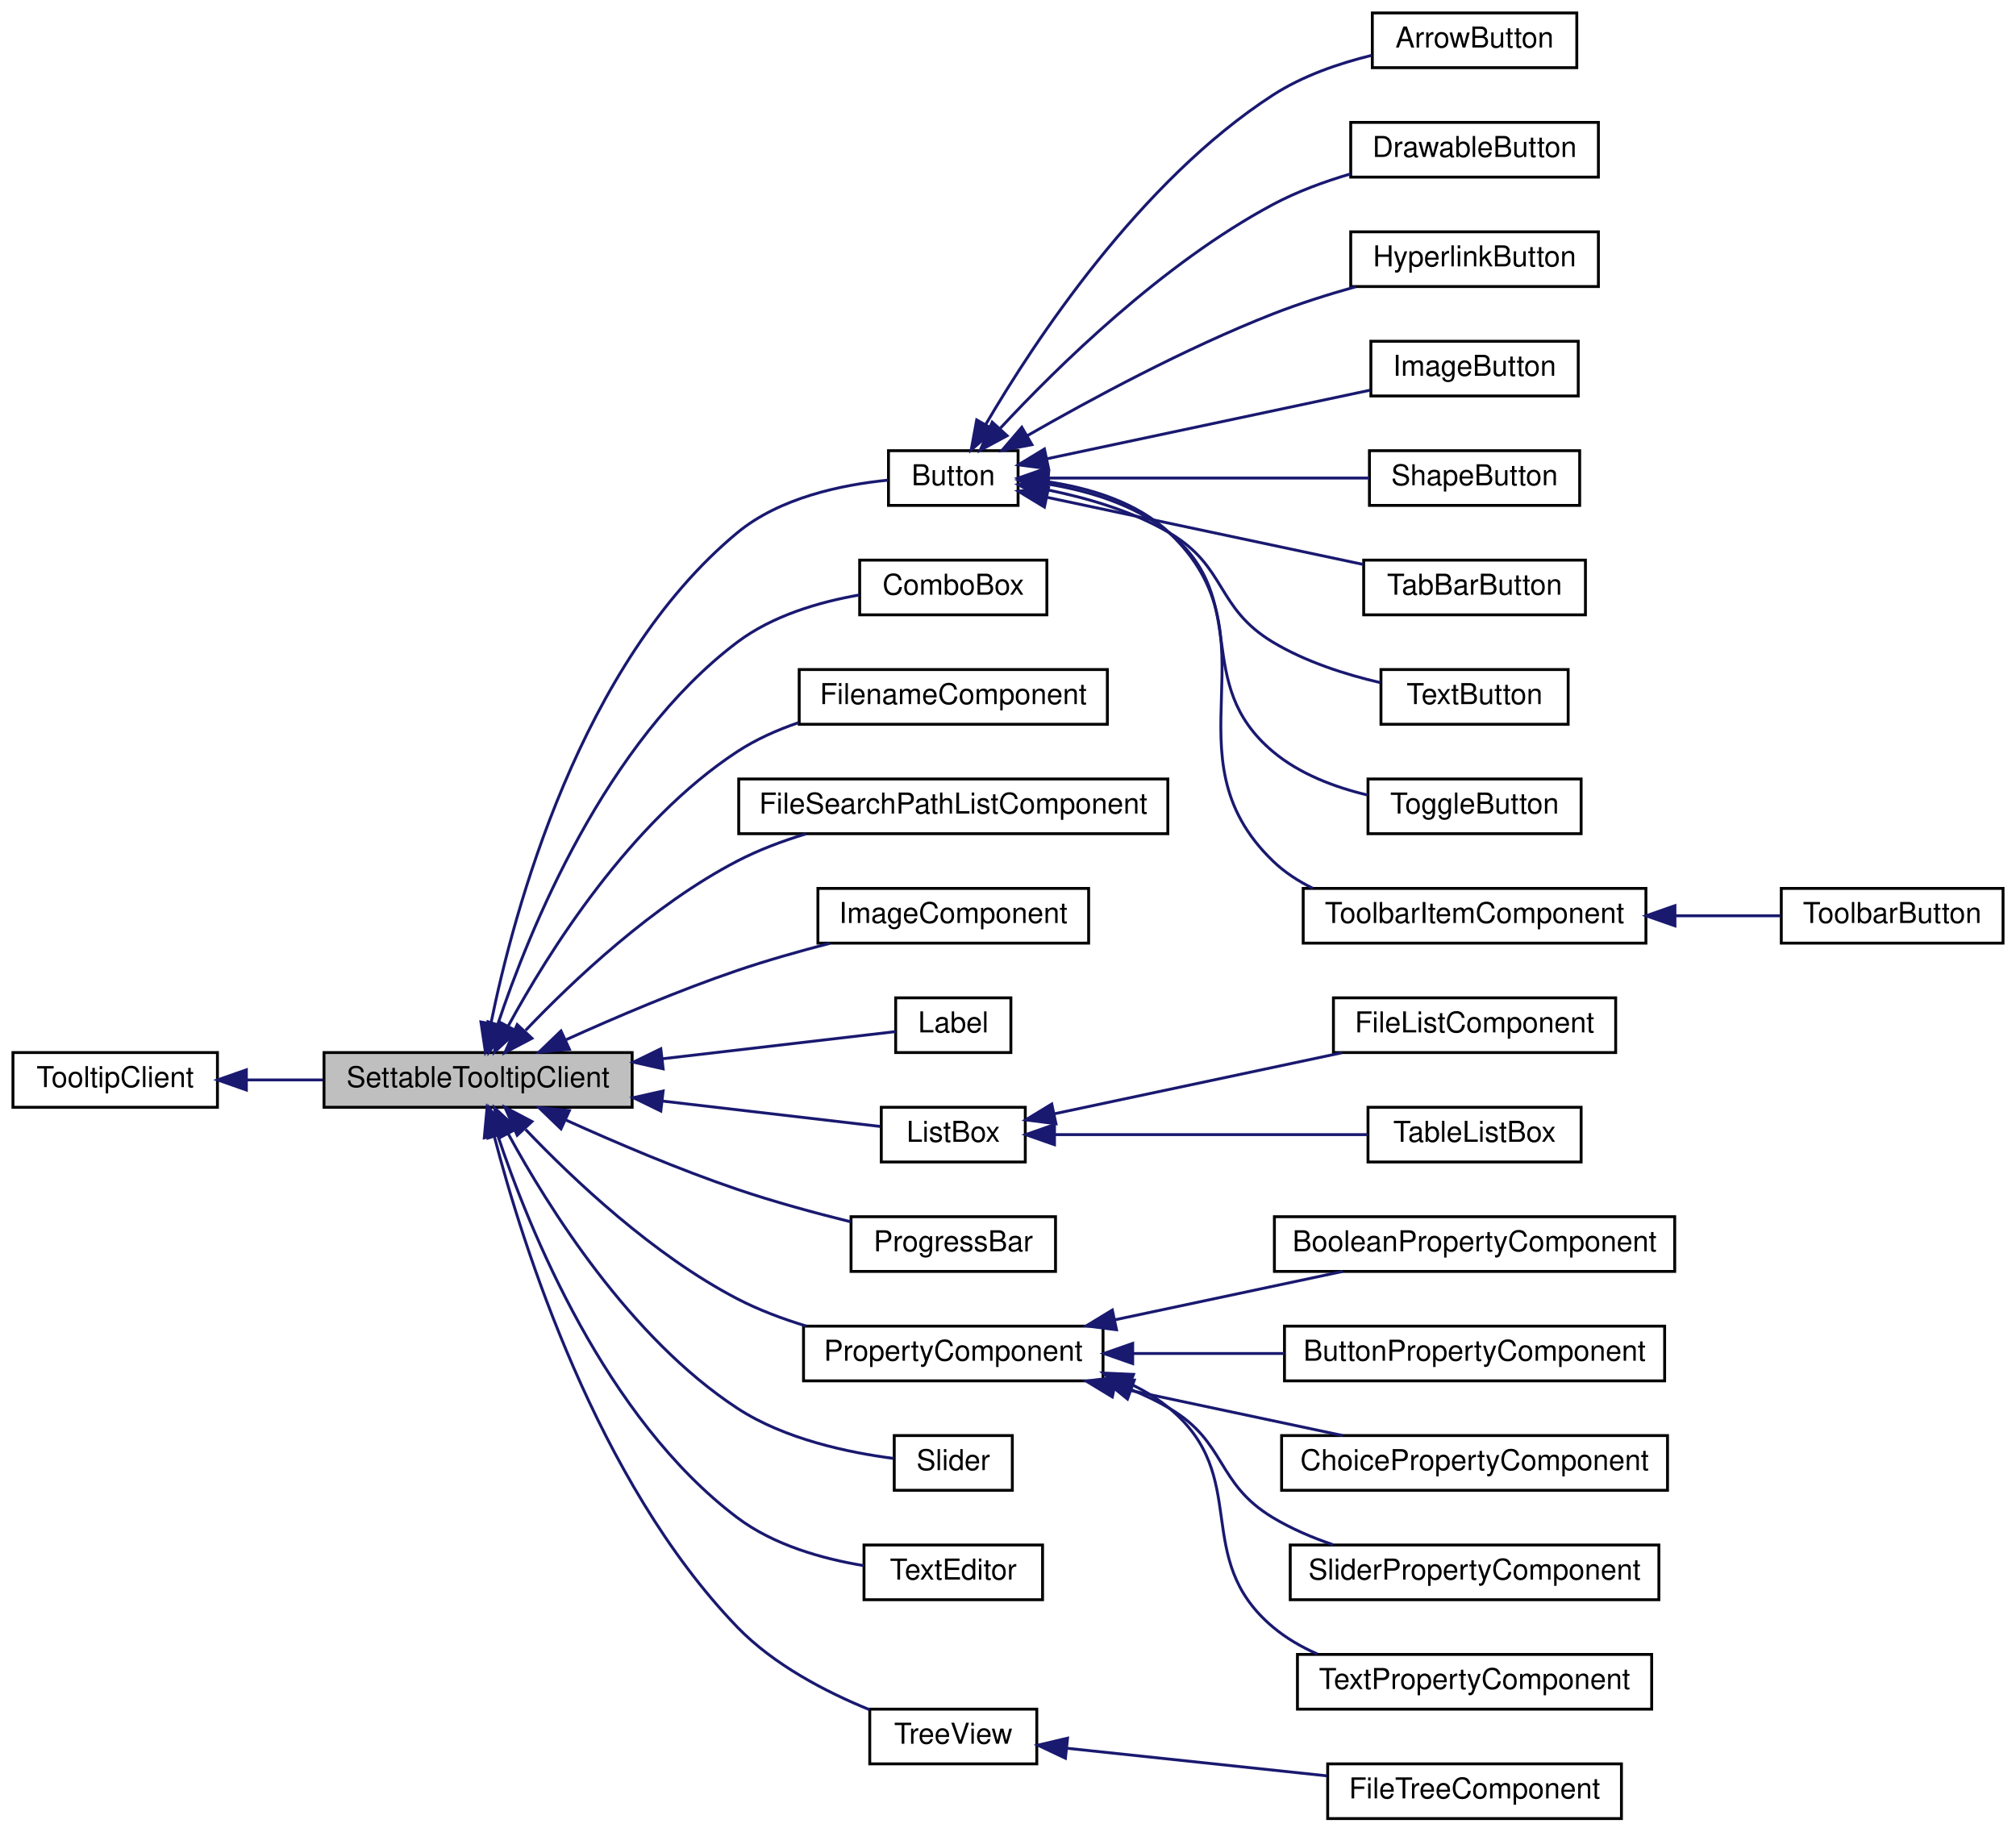
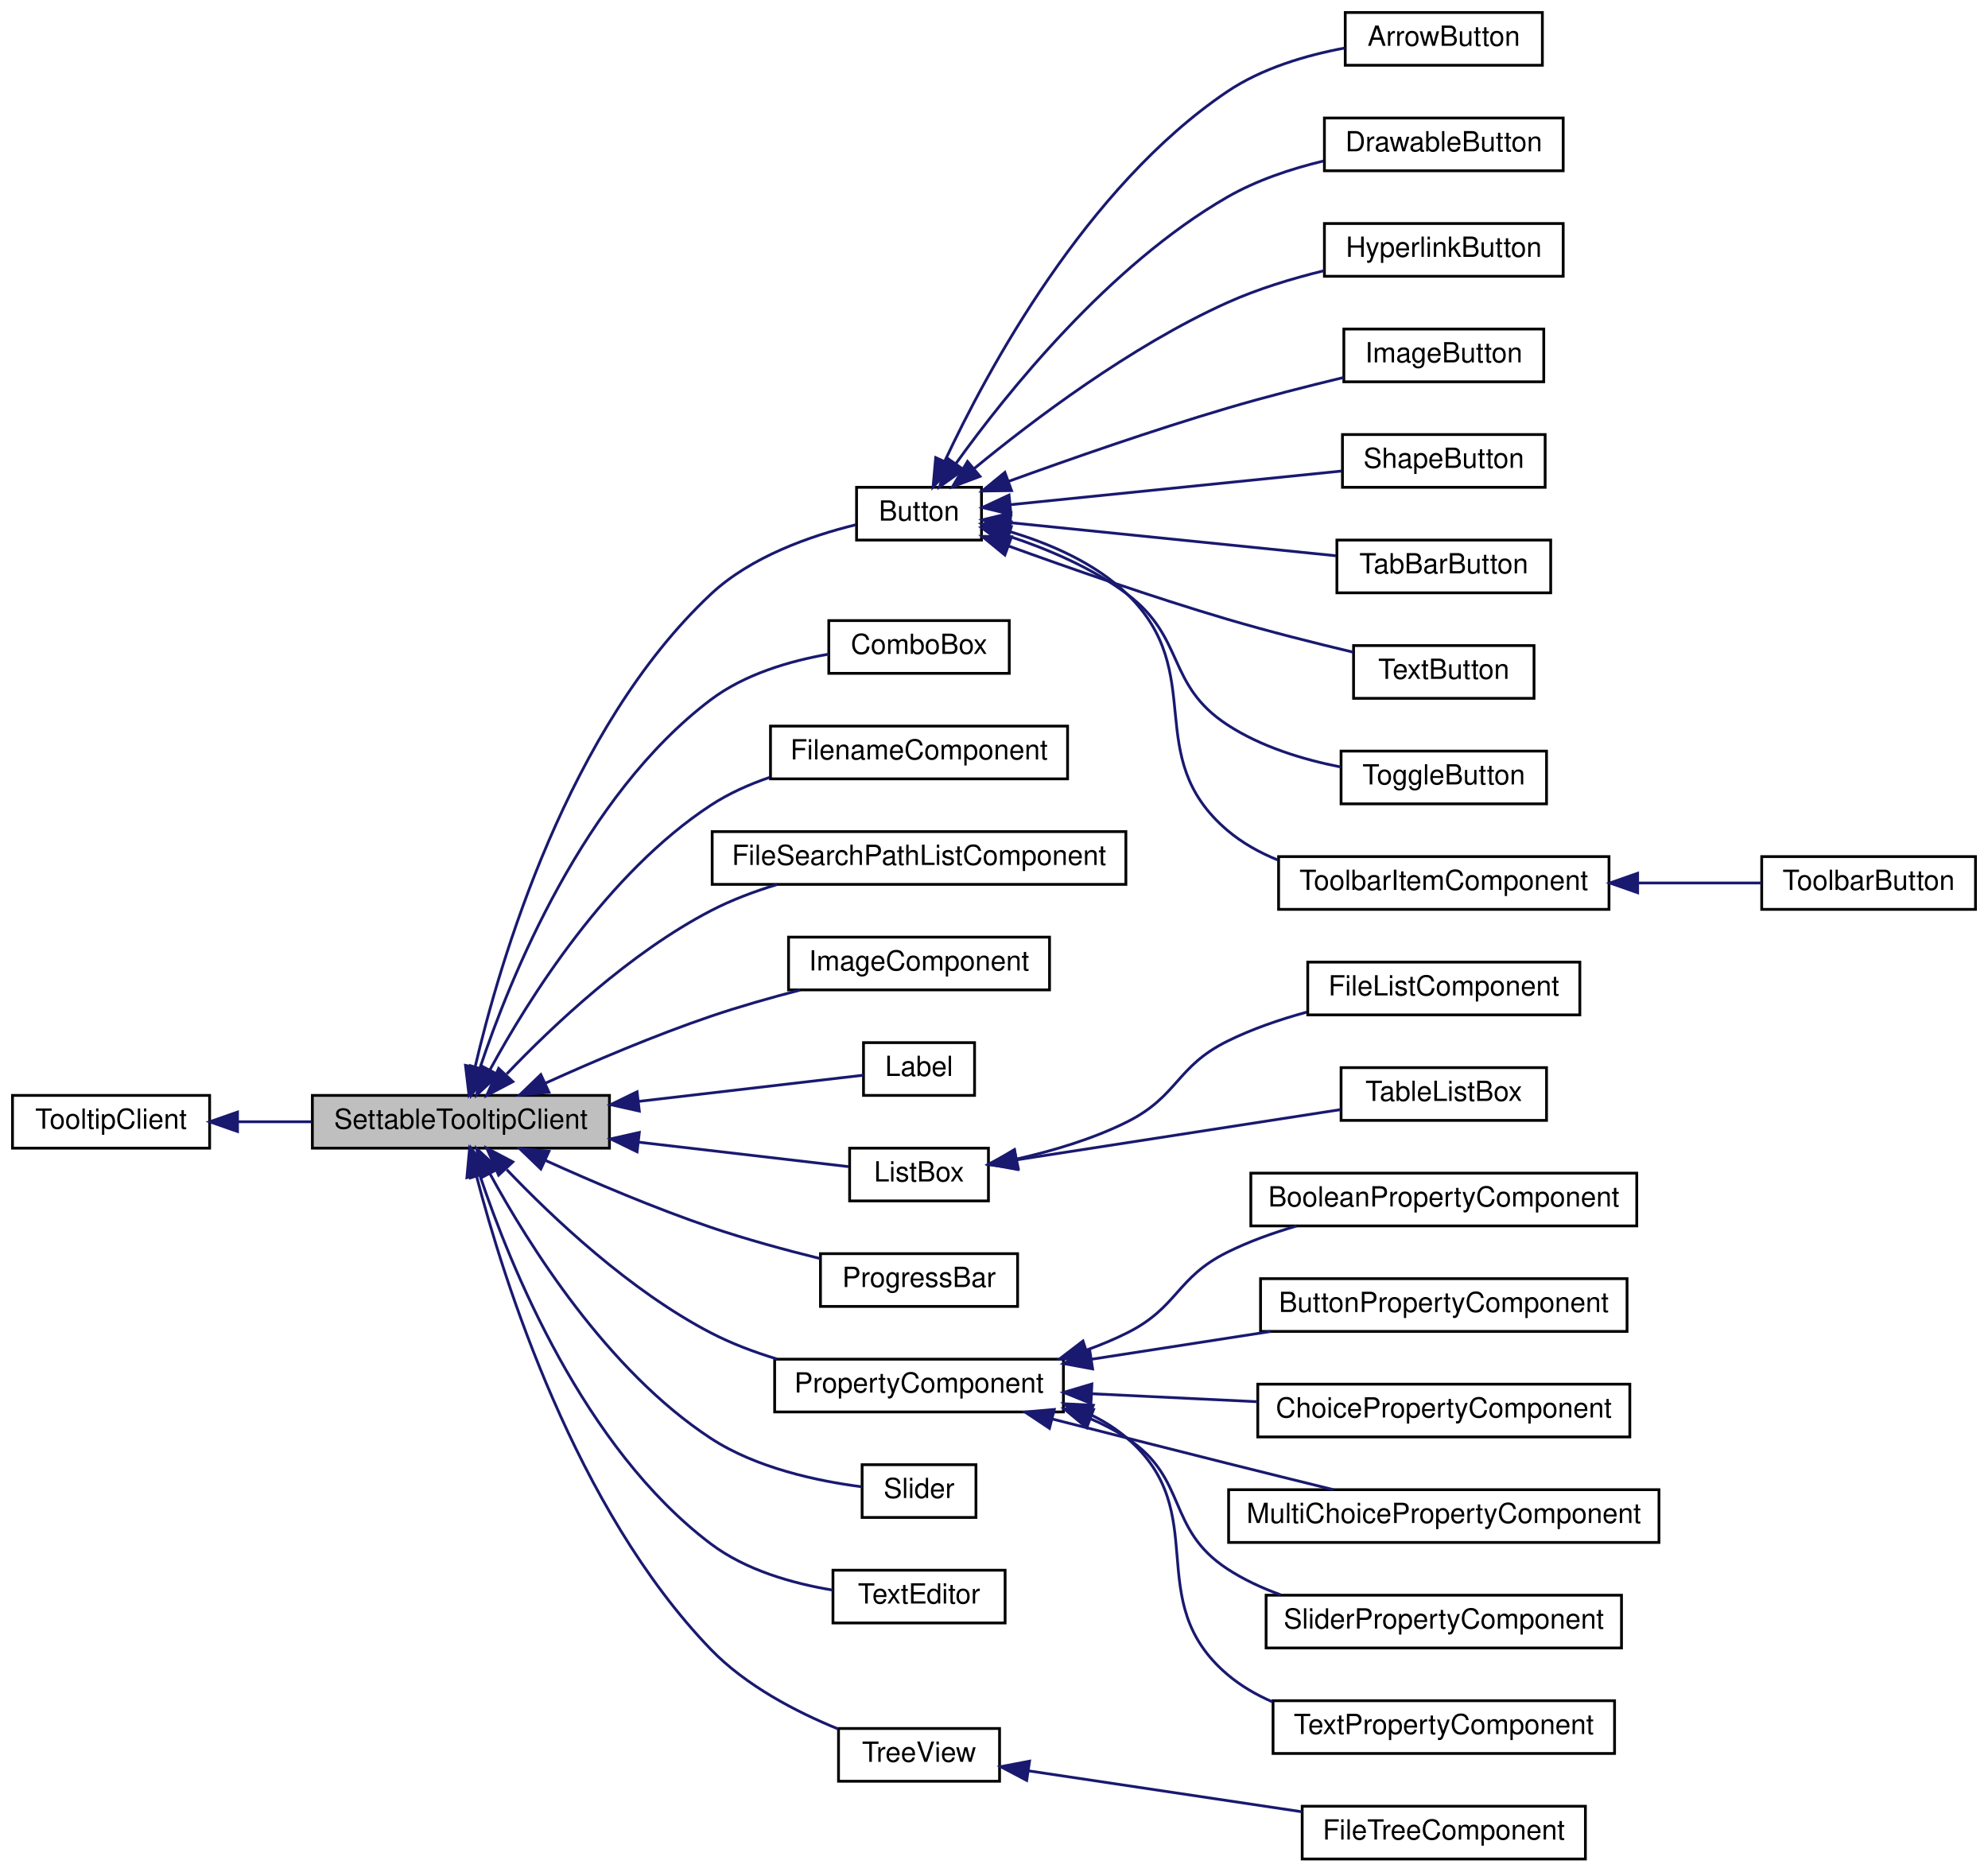
- <svg xmlns="http://www.w3.org/2000/svg" xmlns:xlink="http://www.w3.org/1999/xlink" width="700pt" height="636pt" viewBox="0.00 0.00 700.00 636.00">
-   <g id="graph0" class="graph" transform="scale(1 1) rotate(0) translate(4 632)">
+ <svg xmlns="http://www.w3.org/2000/svg" xmlns:xlink="http://www.w3.org/1999/xlink" width="716pt" height="674pt" viewBox="0.00 0.00 716.00 674.00">
+   <g id="graph0" class="graph" transform="scale(1 1) rotate(0) translate(4 670)">
    <g id="node1" class="node">
-       <polygon fill="#bfbfbf" stroke="black" points="108.5,-247.5 108.5,-266.5 215.5,-266.5 215.5,-247.5 108.5,-247.5" />
-       <text text-anchor="middle" x="162" y="-254.5" font-family="Helvetica,sans-Serif" font-size="10.00">SettableTooltipClient</text>
+       <polygon fill="#bfbfbf" stroke="black" points="108.5,-256.5 108.5,-275.5 215.5,-275.5 215.5,-256.5 108.5,-256.5" />
+       <text text-anchor="middle" x="162" y="-263.5" font-family="Helvetica,sans-Serif" font-size="10.00">SettableTooltipClient</text>
    </g>
    <g id="node3" class="node">
      <g id="a_node3">
        <a xlink:href="classButton.html" target="_top" xlink:title="A base class for buttons. ">
-           <polygon fill="none" stroke="black" points="304.5,-456.5 304.5,-475.5 349.5,-475.5 349.5,-456.5 304.5,-456.5" />
-           <text text-anchor="middle" x="327" y="-463.5" font-family="Helvetica,sans-Serif" font-size="10.00">Button</text>
+           <polygon fill="none" stroke="black" points="304.5,-475.5 304.5,-494.5 349.5,-494.5 349.5,-475.5 304.5,-475.5" />
+           <text text-anchor="middle" x="327" y="-482.5" font-family="Helvetica,sans-Serif" font-size="10.00">Button</text>
        </a>
      </g>
    </g>
    <g id="edge2" class="edge">
-       <path fill="none" stroke="midnightblue" d="M166.463,-276.637C174.351,-315.36 197.374,-401.728 252,-447 266.706,-459.188 288.282,-463.676 304.346,-465.27" />
-       <polygon fill="midnightblue" stroke="midnightblue" points="169.869,-275.813 164.554,-266.648 162.994,-277.127 169.869,-275.813" />
+       <path fill="none" stroke="midnightblue" d="M167.079,-285.611C175.952,-323.596 200.481,-407.705 252,-456 266.496,-469.589 288.098,-477.066 304.225,-481.008" />
+       <polygon fill="midnightblue" stroke="midnightblue" points="170.483,-284.793 164.898,-275.79 163.649,-286.311 170.483,-284.793" />
    </g>
    <g id="node14" class="node">
      <g id="a_node14">
        <a xlink:href="classComboBox.html" target="_top" xlink:title="A component that lets the user choose from a drop-down list of choices. ">
-           <polygon fill="none" stroke="black" points="294.5,-418.5 294.5,-437.5 359.5,-437.5 359.5,-418.5 294.5,-418.5" />
-           <text text-anchor="middle" x="327" y="-425.5" font-family="Helvetica,sans-Serif" font-size="10.00">ComboBox</text>
+           <polygon fill="none" stroke="black" points="294.5,-427.5 294.5,-446.5 359.5,-446.5 359.5,-427.5 294.5,-427.5" />
+           <text text-anchor="middle" x="327" y="-434.5" font-family="Helvetica,sans-Serif" font-size="10.00">ComboBox</text>
        </a>
      </g>
    </g>
    <g id="edge13" class="edge">
-       <path fill="none" stroke="midnightblue" d="M168.827,-276.266C179.682,-308.793 206.157,-374.423 252,-409 264.178,-418.185 280.348,-422.952 294.466,-425.417" />
-       <polygon fill="midnightblue" stroke="midnightblue" points="172.115,-275.058 165.738,-266.597 165.447,-277.188 172.115,-275.058" />
+       <path fill="none" stroke="midnightblue" d="M168.827,-285.266C179.682,-317.793 206.157,-383.423 252,-418 264.178,-427.185 280.348,-431.952 294.466,-434.417" />
+       <polygon fill="midnightblue" stroke="midnightblue" points="172.115,-284.058 165.738,-275.597 165.447,-286.188 172.115,-284.058" />
    </g>
    <g id="node15" class="node">
      <g id="a_node15">
        <a xlink:href="classFilenameComponent.html" target="_top" xlink:title="Shows a filename as an editable text box, with a 'browse' button and a drop-down list for recently se...">
-           <polygon fill="none" stroke="black" points="273.5,-380.5 273.5,-399.5 380.5,-399.5 380.5,-380.5 273.5,-380.5" />
-           <text text-anchor="middle" x="327" y="-387.5" font-family="Helvetica,sans-Serif" font-size="10.00">FilenameComponent</text>
+           <polygon fill="none" stroke="black" points="273.5,-389.5 273.5,-408.5 380.5,-408.5 380.5,-389.5 273.5,-389.5" />
+           <text text-anchor="middle" x="327" y="-396.5" font-family="Helvetica,sans-Serif" font-size="10.00">FilenameComponent</text>
        </a>
      </g>
    </g>
    <g id="edge14" class="edge">
-       <path fill="none" stroke="midnightblue" d="M172.468,-275.722C186.363,-301.252 214.723,-346.597 252,-371 258.437,-375.214 265.755,-378.493 273.225,-381.046" />
-       <polygon fill="midnightblue" stroke="midnightblue" points="175.47,-273.912 167.712,-266.697 169.278,-277.176 175.47,-273.912" />
+       <path fill="none" stroke="midnightblue" d="M172.468,-284.722C186.363,-310.252 214.723,-355.597 252,-380 258.437,-384.214 265.755,-387.493 273.225,-390.046" />
+       <polygon fill="midnightblue" stroke="midnightblue" points="175.47,-282.912 167.712,-275.697 169.278,-286.176 175.47,-282.912" />
    </g>
    <g id="node16" class="node">
      <g id="a_node16">
        <a xlink:href="classFileSearchPathListComponent.html" target="_top" xlink:title="Shows a set of file paths in a list, allowing them to be added, removed or re-ordered. ">
-           <polygon fill="none" stroke="black" points="252.5,-342.5 252.5,-361.5 401.5,-361.5 401.5,-342.5 252.5,-342.5" />
-           <text text-anchor="middle" x="327" y="-349.5" font-family="Helvetica,sans-Serif" font-size="10.00">FileSearchPathListComponent</text>
+           <polygon fill="none" stroke="black" points="252.5,-351.5 252.5,-370.5 401.5,-370.5 401.5,-351.5 252.5,-351.5" />
+           <text text-anchor="middle" x="327" y="-358.5" font-family="Helvetica,sans-Serif" font-size="10.00">FileSearchPathListComponent</text>
        </a>
      </g>
    </g>
    <g id="edge15" class="edge">
-       <path fill="none" stroke="midnightblue" d="M178.506,-274.219C195.059,-291.566 222.868,-317.869 252,-333 259.416,-336.852 267.663,-339.958 275.884,-342.453" />
-       <polygon fill="midnightblue" stroke="midnightblue" points="180.704,-271.444 171.327,-266.511 175.581,-276.215 180.704,-271.444" />
+       <path fill="none" stroke="midnightblue" d="M178.506,-283.219C195.059,-300.566 222.868,-326.869 252,-342 259.416,-345.852 267.663,-348.958 275.884,-351.453" />
+       <polygon fill="midnightblue" stroke="midnightblue" points="180.704,-280.444 171.327,-275.511 175.581,-285.215 180.704,-280.444" />
    </g>
    <g id="node17" class="node">
      <g id="a_node17">
        <a xlink:href="classImageComponent.html" target="_top" xlink:title="A component that simply displays an image. ">
-           <polygon fill="none" stroke="black" points="280,-304.5 280,-323.5 374,-323.5 374,-304.5 280,-304.5" />
-           <text text-anchor="middle" x="327" y="-311.5" font-family="Helvetica,sans-Serif" font-size="10.00">ImageComponent</text>
+           <polygon fill="none" stroke="black" points="280,-313.5 280,-332.5 374,-332.5 374,-313.5 280,-313.5" />
+           <text text-anchor="middle" x="327" y="-320.5" font-family="Helvetica,sans-Serif" font-size="10.00">ImageComponent</text>
        </a>
      </g>
    </g>
    <g id="edge16" class="edge">
-       <path fill="none" stroke="midnightblue" d="M192.606,-270.984C209.713,-278.723 231.787,-288.134 252,-295 262.299,-298.498 273.592,-301.704 284.186,-304.447" />
-       <polygon fill="midnightblue" stroke="midnightblue" points="193.708,-267.639 183.159,-266.652 190.79,-274.002 193.708,-267.639" />
+       <path fill="none" stroke="midnightblue" d="M192.606,-279.984C209.713,-287.723 231.787,-297.134 252,-304 262.299,-307.498 273.592,-310.704 284.186,-313.447" />
+       <polygon fill="midnightblue" stroke="midnightblue" points="193.708,-276.639 183.159,-275.652 190.79,-283.002 193.708,-276.639" />
    </g>
    <g id="node18" class="node">
      <g id="a_node18">
        <a xlink:href="classLabel.html" target="_top" xlink:title="A component that displays a text string, and can optionally become a text editor when clicked...">
-           <polygon fill="none" stroke="black" points="307,-266.5 307,-285.5 347,-285.5 347,-266.5 307,-266.5" />
-           <text text-anchor="middle" x="327" y="-273.5" font-family="Helvetica,sans-Serif" font-size="10.00">Label</text>
+           <polygon fill="none" stroke="black" points="307,-275.5 307,-294.5 347,-294.5 347,-275.5 307,-275.5" />
+           <text text-anchor="middle" x="327" y="-282.5" font-family="Helvetica,sans-Serif" font-size="10.00">Label</text>
        </a>
      </g>
    </g>
    <g id="edge17" class="edge">
-       <path fill="none" stroke="midnightblue" d="M225.992,-264.343C254.925,-267.715 287.142,-271.471 306.993,-273.784" />
-       <polygon fill="midnightblue" stroke="midnightblue" points="226.259,-260.85 215.921,-263.169 225.449,-267.803 226.259,-260.85" />
+       <path fill="none" stroke="midnightblue" d="M225.992,-273.343C254.925,-276.715 287.142,-280.471 306.993,-282.784" />
+       <polygon fill="midnightblue" stroke="midnightblue" points="226.259,-269.85 215.921,-272.169 225.449,-276.803 226.259,-269.85" />
    </g>
    <g id="node19" class="node">
      <g id="a_node19">
        <a xlink:href="classListBox.html" target="_top" xlink:title="A list of items that can be scrolled vertically. ">
-           <polygon fill="none" stroke="black" points="302,-228.5 302,-247.5 352,-247.5 352,-228.5 302,-228.5" />
-           <text text-anchor="middle" x="327" y="-235.5" font-family="Helvetica,sans-Serif" font-size="10.00">ListBox</text>
+           <polygon fill="none" stroke="black" points="302,-237.5 302,-256.5 352,-256.5 352,-237.5 302,-237.5" />
+           <text text-anchor="middle" x="327" y="-244.5" font-family="Helvetica,sans-Serif" font-size="10.00">ListBox</text>
        </a>
      </g>
    </g>
    <g id="edge18" class="edge">
-       <path fill="none" stroke="midnightblue" d="M225.9,-249.668C252.354,-246.585 281.57,-243.179 301.574,-240.847" />
-       <polygon fill="midnightblue" stroke="midnightblue" points="225.449,-246.197 215.921,-250.831 226.259,-253.15 225.449,-246.197" />
+       <path fill="none" stroke="midnightblue" d="M225.9,-258.668C252.354,-255.585 281.57,-252.179 301.574,-249.847" />
+       <polygon fill="midnightblue" stroke="midnightblue" points="225.449,-255.197 215.921,-259.831 226.259,-262.15 225.449,-255.197" />
    </g>
    <g id="node22" class="node">
      <g id="a_node22">
        <a xlink:href="classProgressBar.html" target="_top" xlink:title="A progress bar component. ">
-           <polygon fill="none" stroke="black" points="291.5,-190.5 291.5,-209.5 362.5,-209.5 362.5,-190.5 291.5,-190.5" />
-           <text text-anchor="middle" x="327" y="-197.5" font-family="Helvetica,sans-Serif" font-size="10.00">ProgressBar</text>
+           <polygon fill="none" stroke="black" points="291.5,-199.5 291.5,-218.5 362.5,-218.5 362.5,-199.5 291.5,-199.5" />
+           <text text-anchor="middle" x="327" y="-206.5" font-family="Helvetica,sans-Serif" font-size="10.00">ProgressBar</text>
        </a>
      </g>
    </g>
    <g id="edge21" class="edge">
-       <path fill="none" stroke="midnightblue" d="M192.606,-243.016C209.713,-235.277 231.787,-225.866 252,-219 264.685,-214.692 278.879,-210.825 291.417,-207.723" />
-       <polygon fill="midnightblue" stroke="midnightblue" points="190.79,-239.998 183.159,-247.348 193.708,-246.361 190.79,-239.998" />
+       <path fill="none" stroke="midnightblue" d="M192.606,-252.016C209.713,-244.277 231.787,-234.866 252,-228 264.685,-223.692 278.879,-219.825 291.417,-216.723" />
+       <polygon fill="midnightblue" stroke="midnightblue" points="190.79,-248.998 183.159,-256.348 193.708,-255.361 190.79,-248.998" />
    </g>
    <g id="node23" class="node">
      <g id="a_node23">
        <a xlink:href="classPropertyComponent.html" target="_top" xlink:title="A base class for a component that goes in a PropertyPanel and displays one of an item's properties...">
-           <polygon fill="none" stroke="black" points="275,-152.5 275,-171.5 379,-171.5 379,-152.5 275,-152.5" />
-           <text text-anchor="middle" x="327" y="-159.5" font-family="Helvetica,sans-Serif" font-size="10.00">PropertyComponent</text>
+           <polygon fill="none" stroke="black" points="275,-161.5 275,-180.5 379,-180.5 379,-161.5 275,-161.5" />
+           <text text-anchor="middle" x="327" y="-168.5" font-family="Helvetica,sans-Serif" font-size="10.00">PropertyComponent</text>
        </a>
      </g>
    </g>
    <g id="edge22" class="edge">
-       <path fill="none" stroke="midnightblue" d="M178.506,-239.781C195.059,-222.434 222.868,-196.131 252,-181 259.416,-177.148 267.663,-174.042 275.884,-171.547" />
-       <polygon fill="midnightblue" stroke="midnightblue" points="175.581,-237.785 171.327,-247.489 180.704,-242.556 175.581,-237.785" />
-     </g>
-     <g id="node29" class="node">
-       <g id="a_node29">
-         <a xlink:href="classSlider.html" target="_top" xlink:title="A slider control for changing a value. ">
-           <polygon fill="none" stroke="black" points="306.5,-114.5 306.5,-133.5 347.5,-133.5 347.5,-114.5 306.5,-114.5" />
-           <text text-anchor="middle" x="327" y="-121.5" font-family="Helvetica,sans-Serif" font-size="10.00">Slider</text>
-         </a>
-       </g>
-     </g>
-     <g id="edge28" class="edge">
-       <path fill="none" stroke="midnightblue" d="M172.468,-238.278C186.363,-212.748 214.723,-167.403 252,-143 268.424,-132.248 290.591,-127.578 306.371,-125.551" />
-       <polygon fill="midnightblue" stroke="midnightblue" points="169.278,-236.824 167.712,-247.303 175.47,-240.088 169.278,-236.824" />
+       <path fill="none" stroke="midnightblue" d="M178.506,-248.781C195.059,-231.434 222.868,-205.131 252,-190 259.416,-186.148 267.663,-183.042 275.884,-180.547" />
+       <polygon fill="midnightblue" stroke="midnightblue" points="175.581,-246.785 171.327,-256.489 180.704,-251.556 175.581,-246.785" />
    </g>
    <g id="node30" class="node">
      <g id="a_node30">
-         <a xlink:href="classTextEditor.html" target="_top" xlink:title="An editable text box. ">
-           <polygon fill="none" stroke="black" points="296,-76.5 296,-95.5 358,-95.5 358,-76.5 296,-76.5" />
-           <text text-anchor="middle" x="327" y="-83.5" font-family="Helvetica,sans-Serif" font-size="10.00">TextEditor</text>
+         <a xlink:href="classSlider.html" target="_top" xlink:title="A slider control for changing a value. ">
+           <polygon fill="none" stroke="black" points="306.5,-123.5 306.5,-142.5 347.5,-142.5 347.5,-123.5 306.5,-123.5" />
+           <text text-anchor="middle" x="327" y="-130.5" font-family="Helvetica,sans-Serif" font-size="10.00">Slider</text>
        </a>
      </g>
    </g>
    <g id="edge29" class="edge">
-       <path fill="none" stroke="midnightblue" d="M168.827,-237.734C179.682,-205.207 206.157,-139.577 252,-105 264.602,-95.495 281.478,-90.722 295.931,-88.334" />
-       <polygon fill="midnightblue" stroke="midnightblue" points="165.447,-236.812 165.738,-247.403 172.115,-238.942 165.447,-236.812" />
+       <path fill="none" stroke="midnightblue" d="M172.468,-247.278C186.363,-221.748 214.723,-176.403 252,-152 268.424,-141.248 290.591,-136.578 306.371,-134.551" />
+       <polygon fill="midnightblue" stroke="midnightblue" points="169.278,-245.824 167.712,-256.303 175.47,-249.088 169.278,-245.824" />
    </g>
    <g id="node31" class="node">
      <g id="a_node31">
+         <a xlink:href="classTextEditor.html" target="_top" xlink:title="An editable text box. ">
+           <polygon fill="none" stroke="black" points="296,-85.5 296,-104.5 358,-104.5 358,-85.5 296,-85.5" />
+           <text text-anchor="middle" x="327" y="-92.5" font-family="Helvetica,sans-Serif" font-size="10.00">TextEditor</text>
+         </a>
+       </g>
+     </g>
+     <g id="edge30" class="edge">
+       <path fill="none" stroke="midnightblue" d="M168.827,-246.734C179.682,-214.207 206.157,-148.577 252,-114 264.602,-104.495 281.478,-99.722 295.931,-97.334" />
+       <polygon fill="midnightblue" stroke="midnightblue" points="165.447,-245.812 165.738,-256.403 172.115,-247.942 165.447,-245.812" />
+     </g>
+     <g id="node32" class="node">
+       <g id="a_node32">
        <a xlink:href="classTreeView.html" target="_top" xlink:title="A tree-view component. ">
-           <polygon fill="none" stroke="black" points="298,-19.5 298,-38.5 356,-38.5 356,-19.5 298,-19.5" />
-           <text text-anchor="middle" x="327" y="-26.5" font-family="Helvetica,sans-Serif" font-size="10.00">TreeView</text>
-         </a>
-       </g>
-     </g>
-     <g id="edge30" class="edge">
-       <path fill="none" stroke="midnightblue" d="M167.646,-237.356C177.388,-199.925 203.193,-117.614 252,-67 264.631,-53.901 282.755,-44.491 297.905,-38.312" />
-       <polygon fill="midnightblue" stroke="midnightblue" points="164.154,-236.897 165.131,-247.446 170.946,-238.59 164.154,-236.897" />
+           <polygon fill="none" stroke="black" points="298,-28.5 298,-47.5 356,-47.5 356,-28.5 298,-28.5" />
+           <text text-anchor="middle" x="327" y="-35.5" font-family="Helvetica,sans-Serif" font-size="10.00">TreeView</text>
+         </a>
+       </g>
+     </g>
+     <g id="edge31" class="edge">
+       <path fill="none" stroke="midnightblue" d="M167.646,-246.356C177.388,-208.925 203.193,-126.614 252,-76 264.631,-62.901 282.755,-53.491 297.905,-47.312" />
+       <polygon fill="midnightblue" stroke="midnightblue" points="164.154,-245.897 165.131,-256.446 170.946,-247.59 164.154,-245.897" />
    </g>
    <g id="node2" class="node">
      <g id="a_node2">
        <a xlink:href="classTooltipClient.html" target="_top" xlink:title="Components that want to use pop-up tooltips should implement this interface. ">
-           <polygon fill="none" stroke="black" points="0.5,-247.5 0.5,-266.5 71.5,-266.5 71.5,-247.5 0.5,-247.5" />
-           <text text-anchor="middle" x="36" y="-254.5" font-family="Helvetica,sans-Serif" font-size="10.00">TooltipClient</text>
+           <polygon fill="none" stroke="black" points="0.5,-256.5 0.5,-275.5 71.5,-275.5 71.5,-256.5 0.5,-256.5" />
+           <text text-anchor="middle" x="36" y="-263.5" font-family="Helvetica,sans-Serif" font-size="10.00">TooltipClient</text>
        </a>
      </g>
    </g>
    <g id="edge1" class="edge">
-       <path fill="none" stroke="midnightblue" d="M81.695,-257C90.253,-257 99.29,-257 108.078,-257" />
-       <polygon fill="midnightblue" stroke="midnightblue" points="81.541,-253.5 71.541,-257 81.541,-260.5 81.541,-253.5" />
+       <path fill="none" stroke="midnightblue" d="M81.695,-266C90.253,-266 99.29,-266 108.078,-266" />
+       <polygon fill="midnightblue" stroke="midnightblue" points="81.541,-262.5 71.541,-266 81.541,-269.5 81.541,-262.5" />
    </g>
    <g id="node4" class="node">
      <g id="a_node4">
        <a xlink:href="classArrowButton.html" target="_top" xlink:title="A button with an arrow in it. ">
-           <polygon fill="none" stroke="black" points="472.5,-608.5 472.5,-627.5 543.5,-627.5 543.5,-608.5 472.5,-608.5" />
-           <text text-anchor="middle" x="508" y="-615.5" font-family="Helvetica,sans-Serif" font-size="10.00">ArrowButton</text>
+           <polygon fill="none" stroke="black" points="480.5,-646.5 480.5,-665.5 551.5,-665.5 551.5,-646.5 480.5,-646.5" />
+           <text text-anchor="middle" x="516" y="-653.5" font-family="Helvetica,sans-Serif" font-size="10.00">ArrowButton</text>
        </a>
      </g>
    </g>
    <g id="edge3" class="edge">
-       <path fill="none" stroke="midnightblue" d="M338.174,-484.452C355.064,-513.337 391.663,-569.022 438,-599 448.224,-605.614 460.731,-609.949 472.276,-612.78" />
-       <polygon fill="midnightblue" stroke="midnightblue" points="341.211,-482.712 333.217,-475.76 335.131,-486.18 341.211,-482.712" />
+       <path fill="none" stroke="midnightblue" d="M336.269,-503.925C351.477,-536.426 387.061,-602.662 438,-637 450.445,-645.389 466.251,-650.079 480.301,-652.699" />
+       <polygon fill="midnightblue" stroke="midnightblue" points="339.375,-502.299 332.053,-494.641 333.001,-505.193 339.375,-502.299" />
    </g>
    <g id="node5" class="node">
      <g id="a_node5">
        <a xlink:href="classDrawableButton.html" target="_top" xlink:title="A button that displays a Drawable. ">
-           <polygon fill="none" stroke="black" points="465,-570.5 465,-589.5 551,-589.5 551,-570.5 465,-570.5" />
-           <text text-anchor="middle" x="508" y="-577.5" font-family="Helvetica,sans-Serif" font-size="10.00">DrawableButton</text>
+           <polygon fill="none" stroke="black" points="473,-608.5 473,-627.5 559,-627.5 559,-608.5 473,-608.5" />
+           <text text-anchor="middle" x="516" y="-615.5" font-family="Helvetica,sans-Serif" font-size="10.00">DrawableButton</text>
        </a>
      </g>
    </g>
    <g id="edge4" class="edge">
-       <path fill="none" stroke="midnightblue" d="M343.341,-483.313C363.158,-504.636 399.683,-540.536 438,-561 446.33,-565.449 455.795,-568.93 464.987,-571.627" />
-       <polygon fill="midnightblue" stroke="midnightblue" points="345.691,-480.696 336.367,-475.663 340.517,-485.411 345.691,-480.696" />
+       <path fill="none" stroke="midnightblue" d="M340.285,-503.061C358.551,-528.475 395.337,-574.426 438,-599 448.5,-605.048 460.879,-609.183 472.606,-612.005" />
+       <polygon fill="midnightblue" stroke="midnightblue" points="343.028,-500.876 334.417,-494.704 337.3,-504.899 343.028,-500.876" />
    </g>
    <g id="node6" class="node">
      <g id="a_node6">
        <a xlink:href="classHyperlinkButton.html" target="_top" xlink:title="A button showing an underlined weblink, that will launch the link when it's clicked. ">
-           <polygon fill="none" stroke="black" points="465,-532.5 465,-551.5 551,-551.5 551,-532.5 465,-532.5" />
-           <text text-anchor="middle" x="508" y="-539.5" font-family="Helvetica,sans-Serif" font-size="10.00">HyperlinkButton</text>
+           <polygon fill="none" stroke="black" points="473,-570.5 473,-589.5 559,-589.5 559,-570.5 473,-570.5" />
+           <text text-anchor="middle" x="516" y="-577.5" font-family="Helvetica,sans-Serif" font-size="10.00">HyperlinkButton</text>
        </a>
      </g>
    </g>
    <g id="edge5" class="edge">
-       <path fill="none" stroke="midnightblue" d="M352.826,-480.78C374.675,-493.316 407.645,-511.108 438,-523 447.139,-526.581 457.209,-529.761 466.764,-532.446" />
-       <polygon fill="midnightblue" stroke="midnightblue" points="354.307,-477.593 343.902,-475.596 350.791,-483.645 354.307,-477.593" />
+       <path fill="none" stroke="midnightblue" d="M346.825,-501.221C367.756,-518.455 403.216,-545.33 438,-561 448.922,-565.92 461.313,-569.691 472.914,-572.524" />
+       <polygon fill="midnightblue" stroke="midnightblue" points="348.954,-498.439 339.041,-494.702 344.46,-503.806 348.954,-498.439" />
    </g>
    <g id="node7" class="node">
      <g id="a_node7">
        <a xlink:href="classImageButton.html" target="_top" xlink:title="As the title suggests, this is a button containing an image. ">
-           <polygon fill="none" stroke="black" points="472,-494.5 472,-513.5 544,-513.5 544,-494.5 472,-494.5" />
-           <text text-anchor="middle" x="508" y="-501.5" font-family="Helvetica,sans-Serif" font-size="10.00">ImageButton</text>
+           <polygon fill="none" stroke="black" points="480,-532.5 480,-551.5 552,-551.5 552,-532.5 480,-532.5" />
+           <text text-anchor="middle" x="516" y="-539.5" font-family="Helvetica,sans-Serif" font-size="10.00">ImageButton</text>
        </a>
      </g>
    </g>
    <g id="edge6" class="edge">
-       <path fill="none" stroke="midnightblue" d="M359.561,-472.7C390.986,-479.371 439.122,-489.59 471.774,-496.522" />
-       <polygon fill="midnightblue" stroke="midnightblue" points="360.1,-469.237 349.592,-470.584 358.647,-476.084 360.1,-469.237" />
+       <path fill="none" stroke="midnightblue" d="M359.168,-496.613C381.06,-504.561 411.115,-515.057 438,-523 451.601,-527.018 466.722,-530.879 479.939,-534.058" />
+       <polygon fill="midnightblue" stroke="midnightblue" points="360.319,-493.308 349.725,-493.159 357.914,-499.882 360.319,-493.308" />
    </g>
    <g id="node8" class="node">
      <g id="a_node8">
        <a xlink:href="classShapeButton.html" target="_top" xlink:title="A button that contains a filled shape. ">
-           <polygon fill="none" stroke="black" points="471.5,-456.5 471.5,-475.5 544.5,-475.5 544.5,-456.5 471.5,-456.5" />
-           <text text-anchor="middle" x="508" y="-463.5" font-family="Helvetica,sans-Serif" font-size="10.00">ShapeButton</text>
+           <polygon fill="none" stroke="black" points="479.5,-494.5 479.5,-513.5 552.5,-513.5 552.5,-494.5 479.5,-494.5" />
+           <text text-anchor="middle" x="516" y="-501.5" font-family="Helvetica,sans-Serif" font-size="10.00">ShapeButton</text>
        </a>
      </g>
    </g>
    <g id="edge7" class="edge">
-       <path fill="none" stroke="midnightblue" d="M359.938,-466C391.262,-466 438.924,-466 471.439,-466" />
-       <polygon fill="midnightblue" stroke="midnightblue" points="359.592,-462.5 349.592,-466 359.592,-469.5 359.592,-462.5" />
+       <path fill="none" stroke="midnightblue" d="M359.877,-488.239C393.016,-491.606 444.775,-496.865 479.275,-500.37" />
+       <polygon fill="midnightblue" stroke="midnightblue" points="360.12,-484.746 349.817,-487.217 359.412,-491.71 360.12,-484.746" />
    </g>
    <g id="node9" class="node">
      <g id="a_node9">
        <a xlink:href="classTabBarButton.html" target="_top" xlink:title="In a TabbedButtonBar, this component is used for each of the buttons. ">
-           <polygon fill="none" stroke="black" points="469.5,-418.5 469.5,-437.5 546.5,-437.5 546.5,-418.5 469.5,-418.5" />
-           <text text-anchor="middle" x="508" y="-425.5" font-family="Helvetica,sans-Serif" font-size="10.00">TabBarButton</text>
+           <polygon fill="none" stroke="black" points="477.5,-456.5 477.5,-475.5 554.5,-475.5 554.5,-456.5 477.5,-456.5" />
+           <text text-anchor="middle" x="516" y="-463.5" font-family="Helvetica,sans-Serif" font-size="10.00">TabBarButton</text>
        </a>
      </g>
    </g>
    <g id="edge8" class="edge">
-       <path fill="none" stroke="midnightblue" d="M359.734,-459.263C390.409,-452.751 436.892,-442.883 469.407,-435.981" />
-       <polygon fill="midnightblue" stroke="midnightblue" points="358.647,-455.916 349.592,-461.416 360.1,-462.763 358.647,-455.916" />
+       <path fill="none" stroke="midnightblue" d="M360.104,-481.738C392.583,-478.438 442.777,-473.338 477.168,-469.844" />
+       <polygon fill="midnightblue" stroke="midnightblue" points="359.412,-478.29 349.817,-482.783 360.12,-485.254 359.412,-478.29" />
    </g>
    <g id="node10" class="node">
      <g id="a_node10">
        <a xlink:href="classTextButton.html" target="_top" xlink:title="A button that uses the standard lozenge-shaped background with a line of text on it. ">
-           <polygon fill="none" stroke="black" points="475.5,-380.5 475.5,-399.5 540.5,-399.5 540.5,-380.5 475.5,-380.5" />
-           <text text-anchor="middle" x="508" y="-387.5" font-family="Helvetica,sans-Serif" font-size="10.00">TextButton</text>
+           <polygon fill="none" stroke="black" points="483.5,-418.5 483.5,-437.5 548.5,-437.5 548.5,-418.5 483.5,-418.5" />
+           <text text-anchor="middle" x="516" y="-425.5" font-family="Helvetica,sans-Serif" font-size="10.00">TextButton</text>
        </a>
      </g>
    </g>
    <g id="edge9" class="edge">
-       <path fill="none" stroke="midnightblue" d="M359.616,-461.906C373.331,-459.142 389.155,-454.558 402,-447 422.051,-435.201 418.053,-420.972 438,-409 449.293,-402.222 463.064,-397.8 475.324,-394.944" />
-       <polygon fill="midnightblue" stroke="midnightblue" points="358.857,-458.486 349.625,-463.684 360.083,-465.378 358.857,-458.486" />
+       <path fill="none" stroke="midnightblue" d="M359.168,-473.387C381.06,-465.439 411.115,-454.943 438,-447 452.789,-442.631 469.376,-438.448 483.357,-435.124" />
+       <polygon fill="midnightblue" stroke="midnightblue" points="357.914,-470.118 349.725,-476.841 360.319,-476.692 357.914,-470.118" />
    </g>
    <g id="node11" class="node">
      <g id="a_node11">
        <a xlink:href="classToggleButton.html" target="_top" xlink:title="A button that can be toggled on/off. ">
-           <polygon fill="none" stroke="black" points="471,-342.5 471,-361.5 545,-361.5 545,-342.5 471,-342.5" />
-           <text text-anchor="middle" x="508" y="-349.5" font-family="Helvetica,sans-Serif" font-size="10.00">ToggleButton</text>
+           <polygon fill="none" stroke="black" points="479,-380.5 479,-399.5 553,-399.5 553,-380.5 479,-380.5" />
+           <text text-anchor="middle" x="516" y="-387.5" font-family="Helvetica,sans-Serif" font-size="10.00">ToggleButton</text>
        </a>
      </g>
    </g>
    <g id="edge10" class="edge">
-       <path fill="none" stroke="midnightblue" d="M359.586,-463.946C373.861,-461.601 390.145,-456.782 402,-447 430.829,-423.213 409.379,-395.037 438,-371 447.229,-363.249 459.371,-358.644 470.893,-355.914" />
-       <polygon fill="midnightblue" stroke="midnightblue" points="359.098,-460.48 349.639,-465.252 360.01,-467.421 359.098,-460.48" />
+       <path fill="none" stroke="midnightblue" d="M359.349,-476.896C373.309,-472.278 389.404,-465.483 402,-456 423.021,-440.174 415.984,-423.41 438,-409 450.097,-401.083 465.224,-396.464 478.861,-393.769" />
+       <polygon fill="midnightblue" stroke="midnightblue" points="358.171,-473.596 349.641,-479.88 360.228,-480.287 358.171,-473.596" />
    </g>
    <g id="node12" class="node">
      <g id="a_node12">
        <a xlink:href="classToolbarItemComponent.html" target="_top" xlink:title="A component that can be used as one of the items in a Toolbar. ">
-           <polygon fill="none" stroke="black" points="448.5,-304.5 448.5,-323.5 567.5,-323.5 567.5,-304.5 448.5,-304.5" />
-           <text text-anchor="middle" x="508" y="-311.5" font-family="Helvetica,sans-Serif" font-size="10.00">ToolbarItemComponent</text>
+           <polygon fill="none" stroke="black" points="456.5,-342.5 456.5,-361.5 575.5,-361.5 575.5,-342.5 456.5,-342.5" />
+           <text text-anchor="middle" x="516" y="-349.5" font-family="Helvetica,sans-Serif" font-size="10.00">ToolbarItemComponent</text>
        </a>
      </g>
    </g>
    <g id="edge11" class="edge">
-       <path fill="none" stroke="midnightblue" d="M359.911,-464.698C374.396,-462.529 390.762,-457.641 402,-447 440.581,-410.468 399.737,-369.866 438,-333 442.026,-329.121 446.769,-326.018 451.852,-323.539" />
-       <polygon fill="midnightblue" stroke="midnightblue" points="359.34,-461.24 349.796,-465.84 360.125,-468.196 359.34,-461.24" />
+       <path fill="none" stroke="midnightblue" d="M359.644,-478.559C374.069,-474.246 390.462,-467.229 402,-456 431.401,-427.386 406.782,-397.619 438,-371 443.343,-366.444 449.614,-362.949 456.23,-360.273" />
+       <polygon fill="midnightblue" stroke="midnightblue" points="358.345,-475.283 349.585,-481.242 360.15,-482.046 358.345,-475.283" />
    </g>
    <g id="node13" class="node">
      <g id="a_node13">
        <a xlink:href="classToolbarButton.html" target="_top" xlink:title="A type of button designed to go on a toolbar. ">
-           <polygon fill="none" stroke="black" points="614.5,-304.5 614.5,-323.5 691.5,-323.5 691.5,-304.5 614.5,-304.5" />
-           <text text-anchor="middle" x="653" y="-311.5" font-family="Helvetica,sans-Serif" font-size="10.00">ToolbarButton</text>
+           <polygon fill="none" stroke="black" points="630.5,-342.5 630.5,-361.5 707.5,-361.5 707.5,-342.5 630.5,-342.5" />
+           <text text-anchor="middle" x="669" y="-349.5" font-family="Helvetica,sans-Serif" font-size="10.00">ToolbarButton</text>
        </a>
      </g>
    </g>
    <g id="edge12" class="edge">
-       <path fill="none" stroke="midnightblue" d="M577.619,-314C590.21,-314 602.921,-314 614.186,-314" />
-       <polygon fill="midnightblue" stroke="midnightblue" points="577.576,-310.5 567.576,-314 577.576,-317.5 577.576,-310.5" />
+       <path fill="none" stroke="midnightblue" d="M585.83,-352C601.197,-352 616.935,-352 630.471,-352" />
+       <polygon fill="midnightblue" stroke="midnightblue" points="585.813,-348.5 575.813,-352 585.813,-355.5 585.813,-348.5" />
    </g>
    <g id="node20" class="node">
      <g id="a_node20">
        <a xlink:href="classFileListComponent.html" target="_top" xlink:title="A component that displays the files in a directory as a listbox. ">
-           <polygon fill="none" stroke="black" points="459,-266.5 459,-285.5 557,-285.5 557,-266.5 459,-266.5" />
-           <text text-anchor="middle" x="508" y="-273.5" font-family="Helvetica,sans-Serif" font-size="10.00">FileListComponent</text>
+           <polygon fill="none" stroke="black" points="467,-304.5 467,-323.5 565,-323.5 565,-304.5 467,-304.5" />
+           <text text-anchor="middle" x="516" y="-311.5" font-family="Helvetica,sans-Serif" font-size="10.00">FileListComponent</text>
        </a>
      </g>
    </g>
    <g id="edge19" class="edge">
-       <path fill="none" stroke="midnightblue" d="M361.982,-245.214C390.311,-251.228 430.905,-259.846 461.943,-266.435" />
-       <polygon fill="midnightblue" stroke="midnightblue" points="362.65,-241.778 352.141,-243.125 361.196,-248.625 362.65,-241.778" />
+       <path fill="none" stroke="midnightblue" d="M362.184,-252.589C375.1,-255.51 389.65,-259.808 402,-266 420.367,-275.208 419.59,-285.878 438,-295 446.883,-299.401 456.86,-302.83 466.613,-305.485" />
+       <polygon fill="midnightblue" stroke="midnightblue" points="362.752,-249.132 352.25,-250.532 361.332,-255.987 362.752,-249.132" />
    </g>
    <g id="node21" class="node">
      <g id="a_node21">
        <a xlink:href="classTableListBox.html" target="_top" xlink:title="A table of cells, using a TableHeaderComponent as its header. ">
-           <polygon fill="none" stroke="black" points="471,-228.5 471,-247.5 545,-247.5 545,-228.5 471,-228.5" />
-           <text text-anchor="middle" x="508" y="-235.5" font-family="Helvetica,sans-Serif" font-size="10.00">TableListBox</text>
+           <polygon fill="none" stroke="black" points="479,-266.5 479,-285.5 553,-285.5 553,-266.5 479,-266.5" />
+           <text text-anchor="middle" x="516" y="-273.5" font-family="Helvetica,sans-Serif" font-size="10.00">TableListBox</text>
        </a>
      </g>
    </g>
    <g id="edge20" class="edge">
-       <path fill="none" stroke="midnightblue" d="M362.501,-238C393.633,-238 439.264,-238 470.884,-238" />
-       <polygon fill="midnightblue" stroke="midnightblue" points="362.141,-234.5 352.141,-238 362.141,-241.5 362.141,-234.5" />
+       <path fill="none" stroke="midnightblue" d="M362.162,-252.298C395.216,-257.424 445.133,-265.165 478.846,-270.393" />
+       <polygon fill="midnightblue" stroke="midnightblue" points="362.482,-248.806 352.064,-250.732 361.41,-255.723 362.482,-248.806" />
    </g>
    <g id="node24" class="node">
      <g id="a_node24">
        <a xlink:href="classBooleanPropertyComponent.html" target="_top" xlink:title="A PropertyComponent that contains an on/off toggle button. ">
-           <polygon fill="none" stroke="black" points="438.5,-190.5 438.5,-209.5 577.5,-209.5 577.5,-190.5 438.5,-190.5" />
-           <text text-anchor="middle" x="508" y="-197.5" font-family="Helvetica,sans-Serif" font-size="10.00">BooleanPropertyComponent</text>
+           <polygon fill="none" stroke="black" points="446.5,-228.5 446.5,-247.5 585.5,-247.5 585.5,-228.5 446.5,-228.5" />
+           <text text-anchor="middle" x="516" y="-235.5" font-family="Helvetica,sans-Serif" font-size="10.00">BooleanPropertyComponent</text>
        </a>
      </g>
    </g>
    <g id="edge23" class="edge">
-       <path fill="none" stroke="midnightblue" d="M383.024,-173.681C408.408,-179.07 438.161,-185.386 462.156,-190.48" />
-       <polygon fill="midnightblue" stroke="midnightblue" points="383.678,-170.242 373.169,-171.589 382.224,-177.089 383.678,-170.242" />
+       <path fill="none" stroke="midnightblue" d="M387.403,-183.814C392.443,-185.629 397.376,-187.682 402,-190 420.367,-199.208 419.59,-209.878 438,-219 445.773,-222.851 454.383,-225.958 462.948,-228.452" />
+       <polygon fill="midnightblue" stroke="midnightblue" points="388.224,-180.4 377.632,-180.611 386.044,-187.052 388.224,-180.4" />
    </g>
    <g id="node25" class="node">
      <g id="a_node25">
        <a xlink:href="classButtonPropertyComponent.html" target="_top" xlink:title="A PropertyComponent that contains a button. ">
-           <polygon fill="none" stroke="black" points="442,-152.5 442,-171.5 574,-171.5 574,-152.5 442,-152.5" />
-           <text text-anchor="middle" x="508" y="-159.5" font-family="Helvetica,sans-Serif" font-size="10.00">ButtonPropertyComponent</text>
+           <polygon fill="none" stroke="black" points="450,-190.5 450,-209.5 582,-209.5 582,-190.5 450,-190.5" />
+           <text text-anchor="middle" x="516" y="-197.5" font-family="Helvetica,sans-Serif" font-size="10.00">ButtonPropertyComponent</text>
        </a>
      </g>
    </g>
    <g id="edge24" class="edge">
-       <path fill="none" stroke="midnightblue" d="M389.602,-162C406.503,-162 424.878,-162 441.965,-162" />
-       <polygon fill="midnightblue" stroke="midnightblue" points="389.294,-158.5 379.294,-162 389.294,-165.5 389.294,-158.5" />
+       <path fill="none" stroke="midnightblue" d="M389.053,-180.468C409.771,-183.681 432.915,-187.27 453.656,-190.487" />
+       <polygon fill="midnightblue" stroke="midnightblue" points="389.517,-176.998 379.099,-178.924 388.444,-183.916 389.517,-176.998" />
    </g>
    <g id="node26" class="node">
      <g id="a_node26">
        <a xlink:href="classChoicePropertyComponent.html" target="_top" xlink:title="A PropertyComponent that shows its value as a combo box. ">
-           <polygon fill="none" stroke="black" points="441,-114.5 441,-133.5 575,-133.5 575,-114.5 441,-114.5" />
-           <text text-anchor="middle" x="508" y="-121.5" font-family="Helvetica,sans-Serif" font-size="10.00">ChoicePropertyComponent</text>
+           <polygon fill="none" stroke="black" points="449,-152.5 449,-171.5 583,-171.5 583,-152.5 449,-152.5" />
+           <text text-anchor="middle" x="516" y="-159.5" font-family="Helvetica,sans-Serif" font-size="10.00">ChoicePropertyComponent</text>
        </a>
      </g>
    </g>
    <g id="edge25" class="edge">
-       <path fill="none" stroke="midnightblue" d="M383.024,-150.319C408.408,-144.93 438.161,-138.614 462.156,-133.52" />
-       <polygon fill="midnightblue" stroke="midnightblue" points="382.224,-146.911 373.169,-152.411 383.678,-153.758 382.224,-146.911" />
+       <path fill="none" stroke="midnightblue" d="M389.177,-168.056C408.278,-167.136 429.431,-166.118 448.857,-165.183" />
+       <polygon fill="midnightblue" stroke="midnightblue" points="388.919,-164.564 379.099,-168.541 389.255,-171.556 388.919,-164.564" />
    </g>
    <g id="node27" class="node">
      <g id="a_node27">
-         <a xlink:href="classSliderPropertyComponent.html" target="_top" xlink:title="A PropertyComponent that shows its value as a slider. ">
-           <polygon fill="none" stroke="black" points="444,-76.5 444,-95.5 572,-95.5 572,-76.5 444,-76.5" />
-           <text text-anchor="middle" x="508" y="-83.5" font-family="Helvetica,sans-Serif" font-size="10.00">SliderPropertyComponent</text>
+         <a xlink:href="classMultiChoicePropertyComponent.html" target="_top" xlink:title="A PropertyComponent that shows its value as an expandable list of ToggleButtons. ">
+           <polygon fill="none" stroke="black" points="438.5,-114.5 438.5,-133.5 593.5,-133.5 593.5,-114.5 438.5,-114.5" />
+           <text text-anchor="middle" x="516" y="-121.5" font-family="Helvetica,sans-Serif" font-size="10.00">MultiChoicePropertyComponent</text>
        </a>
      </g>
    </g>
    <g id="edge26" class="edge">
-       <path fill="none" stroke="midnightblue" d="M388.82,-149.421C393.41,-147.564 397.86,-145.436 402,-143 422.051,-131.201 418.053,-116.972 438,-105 444.392,-101.164 451.578,-98.082 458.835,-95.612" />
-       <polygon fill="midnightblue" stroke="midnightblue" points="387.481,-146.183 379.26,-152.865 389.854,-152.768 387.481,-146.183" />
+       <path fill="none" stroke="midnightblue" d="M375.006,-158.954C394.49,-153.982 417.328,-148.181 438,-143 450.421,-139.887 463.979,-136.528 476.209,-133.513" />
+       <polygon fill="midnightblue" stroke="midnightblue" points="373.975,-155.605 365.152,-161.471 375.707,-162.387 373.975,-155.605" />
    </g>
    <g id="node28" class="node">
      <g id="a_node28">
+         <a xlink:href="classSliderPropertyComponent.html" target="_top" xlink:title="A PropertyComponent that shows its value as a slider. ">
+           <polygon fill="none" stroke="black" points="452,-76.5 452,-95.5 580,-95.5 580,-76.5 452,-76.5" />
+           <text text-anchor="middle" x="516" y="-83.5" font-family="Helvetica,sans-Serif" font-size="10.00">SliderPropertyComponent</text>
+         </a>
+       </g>
+     </g>
+     <g id="edge27" class="edge">
+       <path fill="none" stroke="midnightblue" d="M388.892,-158.989C393.495,-157.005 397.927,-154.693 402,-152 423.948,-137.487 415.984,-119.41 438,-105 443.876,-101.154 450.466,-98.087 457.253,-95.64" />
+       <polygon fill="midnightblue" stroke="midnightblue" points="387.386,-155.816 379.263,-162.618 389.855,-162.366 387.386,-155.816" />
+     </g>
+     <g id="node29" class="node">
+       <g id="a_node29">
        <a xlink:href="classTextPropertyComponent.html" target="_top" xlink:title="A PropertyComponent that shows its value as editable text. ">
-           <polygon fill="none" stroke="black" points="446.5,-38.5 446.5,-57.5 569.5,-57.5 569.5,-38.5 446.5,-38.5" />
-           <text text-anchor="middle" x="508" y="-45.5" font-family="Helvetica,sans-Serif" font-size="10.00">TextPropertyComponent</text>
-         </a>
-       </g>
-     </g>
-     <g id="edge27" class="edge">
-       <path fill="none" stroke="midnightblue" d="M388.547,-151.391C393.378,-149.108 397.948,-146.344 402,-143 430.829,-119.213 409.379,-91.037 438,-67 442.567,-63.164 447.847,-60.099 453.413,-57.65" />
-       <polygon fill="midnightblue" stroke="midnightblue" points="386.985,-148.246 379.005,-155.216 389.59,-154.744 386.985,-148.246" />
-     </g>
-     <g id="node32" class="node">
-       <g id="a_node32">
+           <polygon fill="none" stroke="black" points="454.5,-38.5 454.5,-57.5 577.5,-57.5 577.5,-38.5 454.5,-38.5" />
+           <text text-anchor="middle" x="516" y="-45.5" font-family="Helvetica,sans-Serif" font-size="10.00">TextPropertyComponent</text>
+         </a>
+       </g>
+     </g>
+     <g id="edge28" class="edge">
+       <path fill="none" stroke="midnightblue" d="M388.699,-160.571C393.497,-158.249 398.018,-155.428 402,-152 433.093,-125.234 406.782,-93.619 438,-67 442.82,-62.891 448.393,-59.644 454.294,-57.084" />
+       <polygon fill="midnightblue" stroke="midnightblue" points="387.136,-157.428 379.199,-164.446 389.78,-163.91 387.136,-157.428" />
+     </g>
+     <g id="node33" class="node">
+       <g id="a_node33">
        <a xlink:href="classFileTreeComponent.html" target="_top" xlink:title="A component that displays the files in a directory as a treeview. ">
-           <polygon fill="none" stroke="black" points="457,-0.5 457,-19.5 559,-19.5 559,-0.5 457,-0.5" />
-           <text text-anchor="middle" x="508" y="-7.5" font-family="Helvetica,sans-Serif" font-size="10.00">FileTreeComponent</text>
-         </a>
-       </g>
-     </g>
-     <g id="edge31" class="edge">
-       <path fill="none" stroke="midnightblue" d="M366.37,-24.927C392.776,-22.124 428.118,-18.373 456.766,-15.332" />
-       <polygon fill="midnightblue" stroke="midnightblue" points="365.938,-21.453 356.363,-25.989 366.677,-28.414 365.938,-21.453" />
+           <polygon fill="none" stroke="black" points="465,-0.5 465,-19.5 567,-19.5 567,-0.5 465,-0.5" />
+           <text text-anchor="middle" x="516" y="-7.5" font-family="Helvetica,sans-Serif" font-size="10.00">FileTreeComponent</text>
+         </a>
+       </g>
+     </g>
+     <g id="edge32" class="edge">
+       <path fill="none" stroke="midnightblue" d="M366.371,-32.255C394.826,-27.994 433.879,-22.146 464.813,-17.515" />
+       <polygon fill="midnightblue" stroke="midnightblue" points="365.773,-28.805 356.401,-33.747 366.809,-35.728 365.773,-28.805" />
    </g>
  </g>
</svg>
